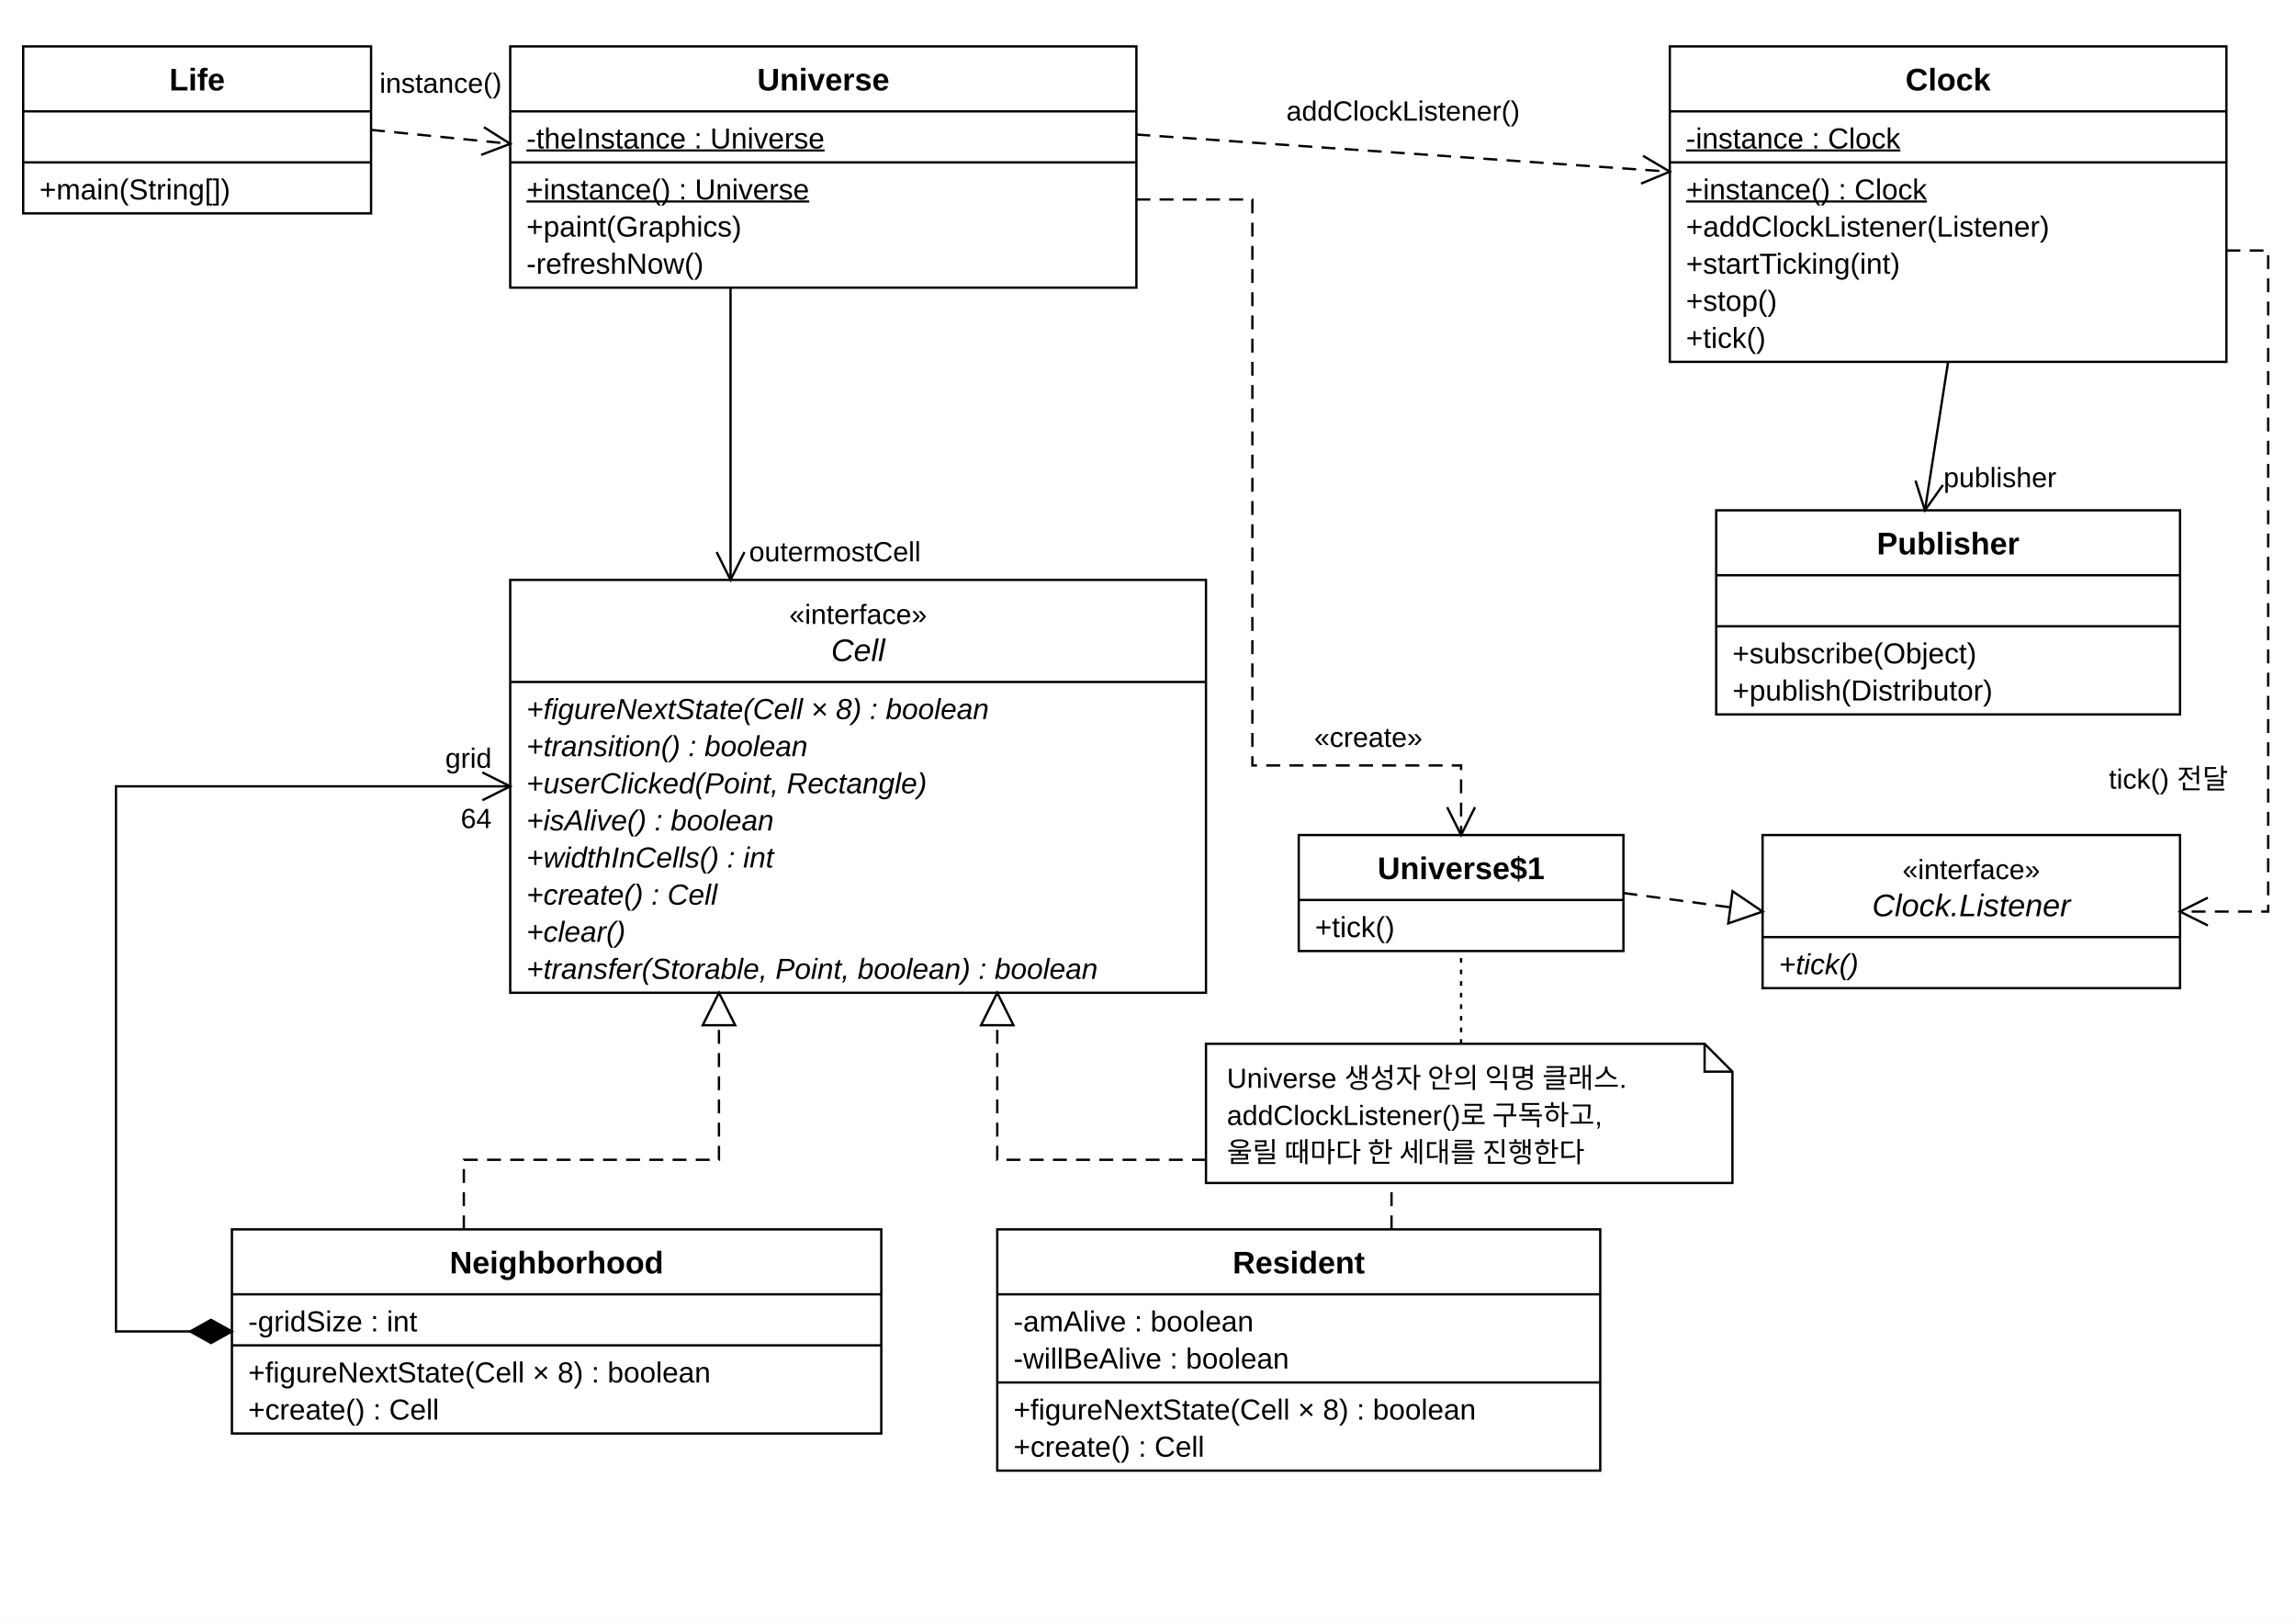
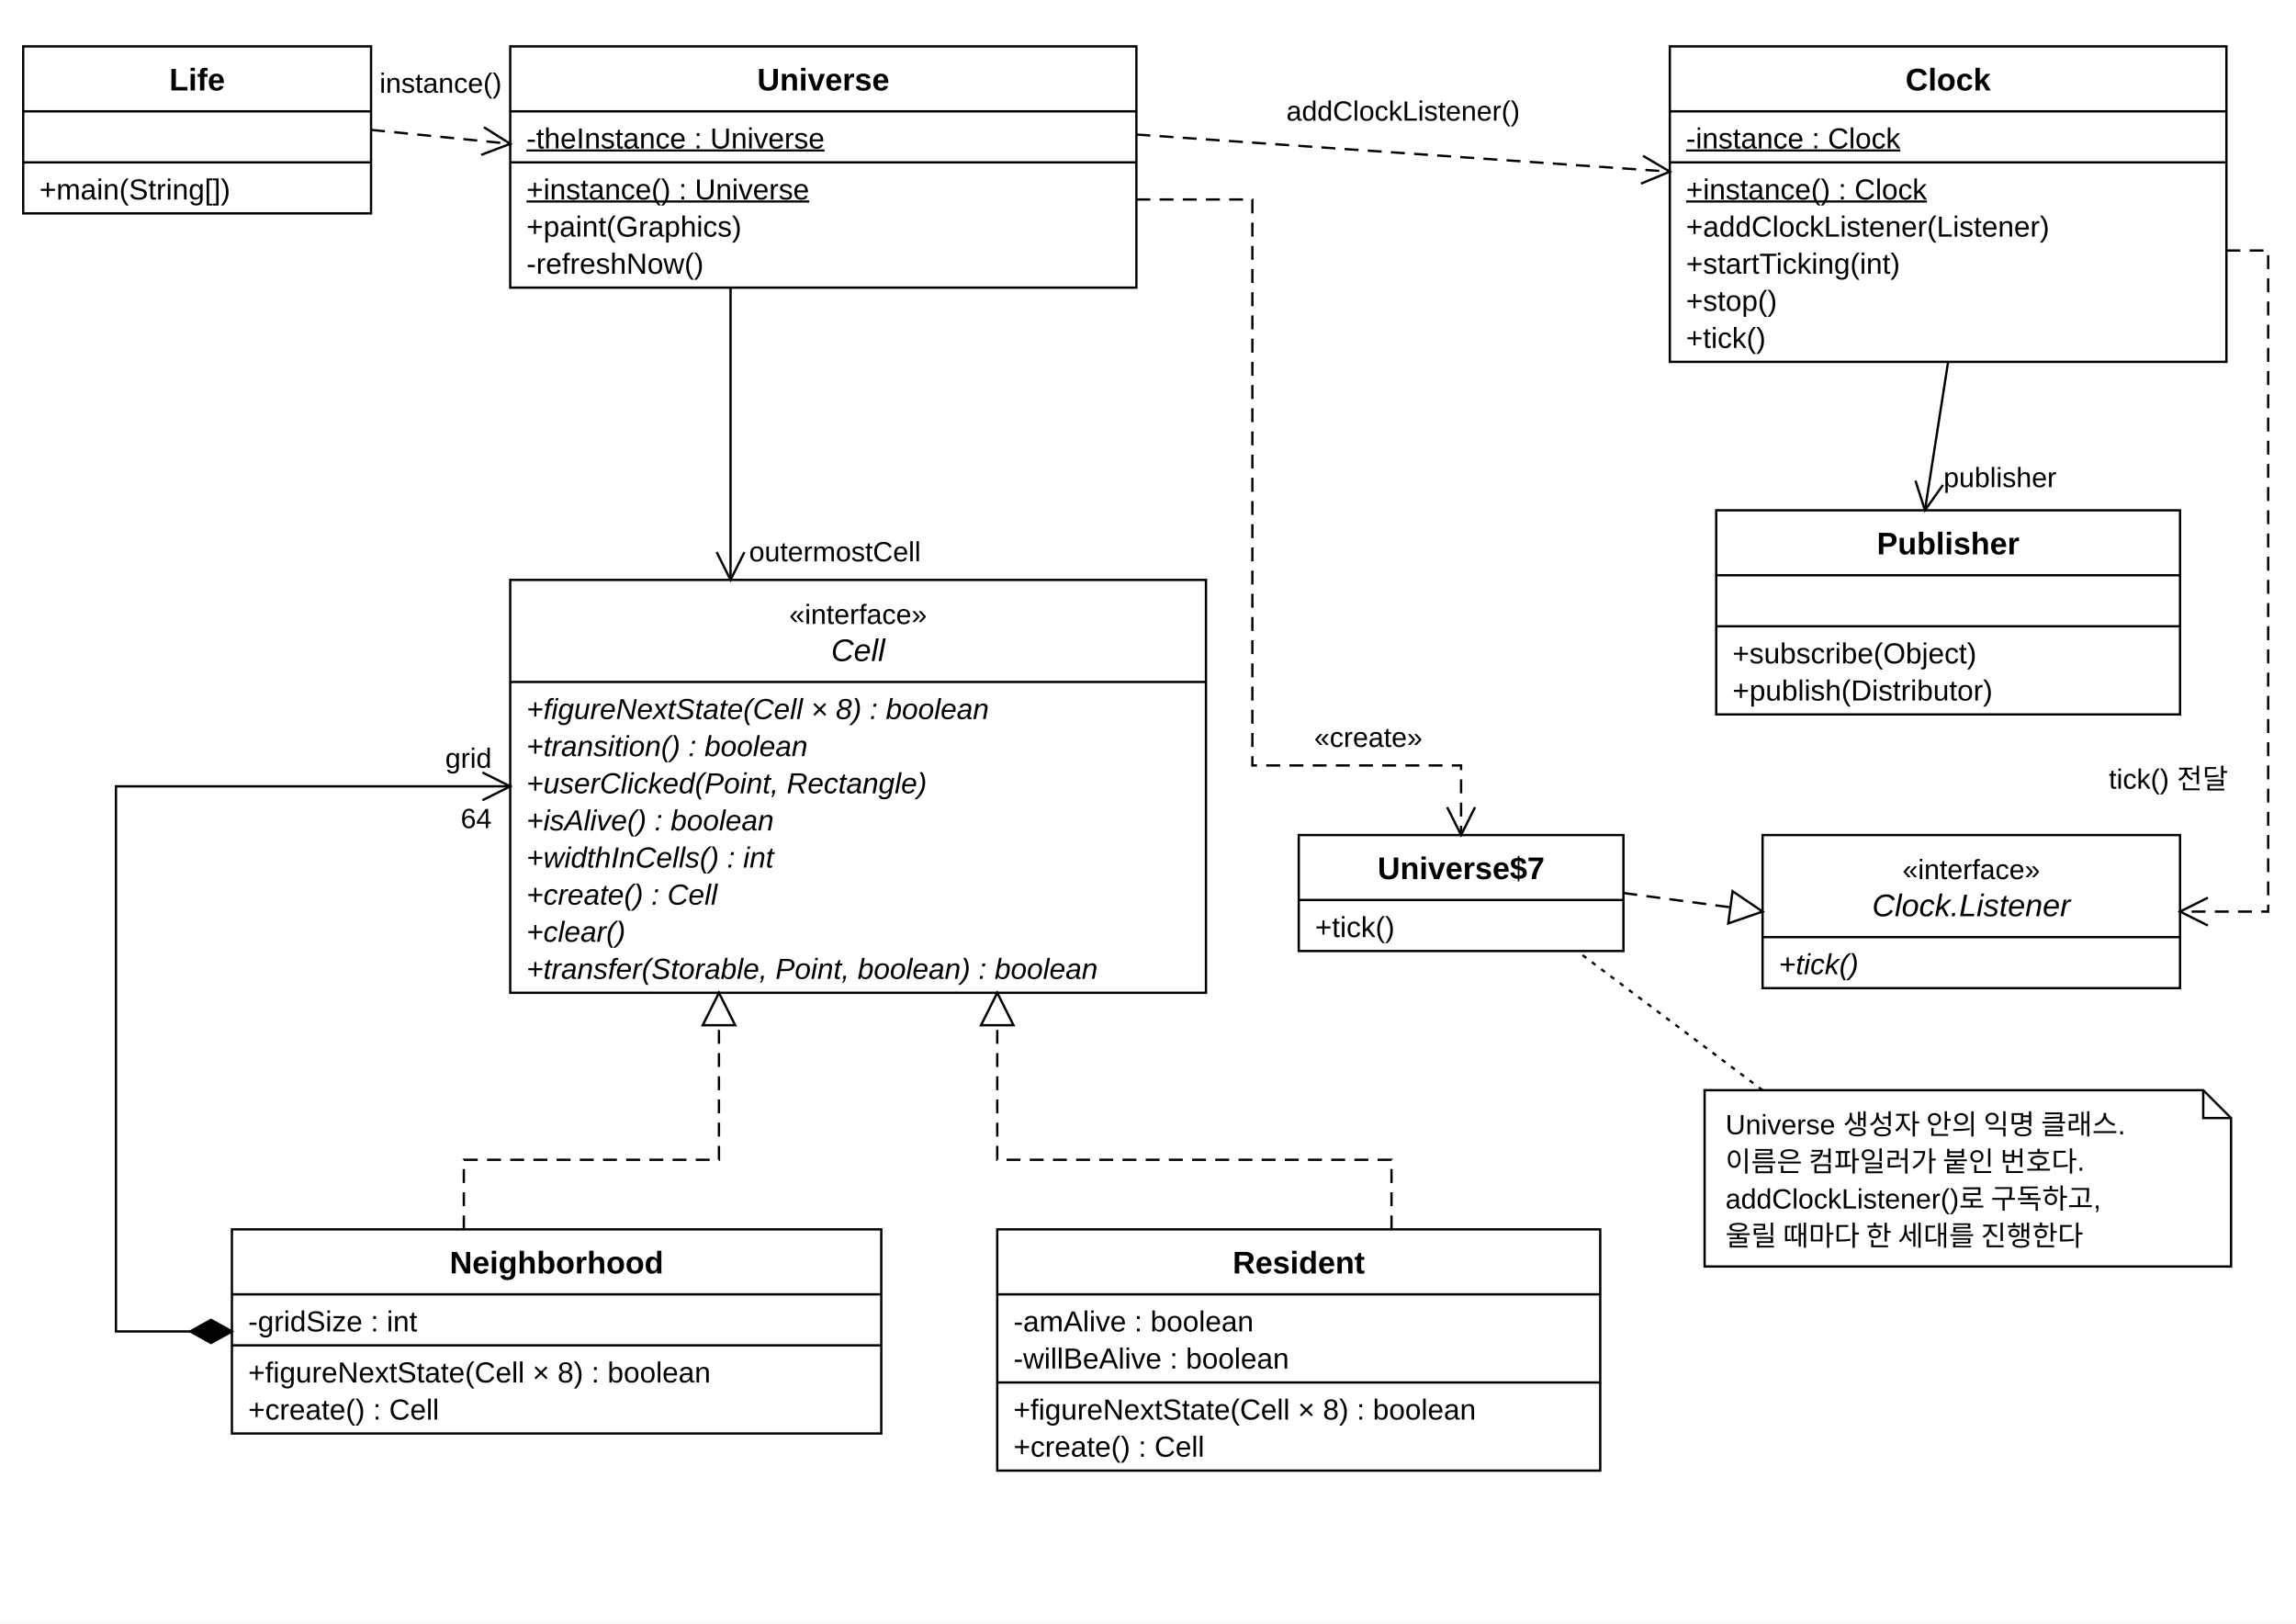
<svg xmlns="http://www.w3.org/2000/svg" width="990" height="700" viewBox="0 0 990 700" font-family="Arial, 'Apple SD Gothic Neo', sans-serif" fill="none" stroke="#000" stroke-width="1">
  <defs>
    <marker id="m-open" viewBox="0 0 14 14" refX="13" refY="7" markerWidth="14" markerHeight="14" orient="auto-start-reverse" markerUnits="userSpaceOnUse">
      <path d="M1,1 L13,7 L1,13" fill="none" stroke="#000" stroke-width="1" />
    </marker>
    <marker id="m-tri" viewBox="0 0 16 16" refX="15" refY="8" markerWidth="16" markerHeight="16" orient="auto-start-reverse" markerUnits="userSpaceOnUse">
      <path d="M1,1 L15,8 L1,15 Z" fill="#fff" stroke="#000" stroke-width="1" />
    </marker>
    <marker id="m-fill" viewBox="0 0 14 14" refX="13" refY="7" markerWidth="12" markerHeight="12" orient="auto-start-reverse" markerUnits="userSpaceOnUse">
      <path d="M1,1 L13,7 L1,13 Z" fill="#000" stroke="none" />
    </marker>
    <marker id="m-dia-fill" viewBox="0 0 20 12" refX="1" refY="6" markerWidth="20" markerHeight="12" orient="auto" markerUnits="userSpaceOnUse">
      <path d="M1,6 L10,1 L19,6 L10,11 Z" fill="#000" stroke="#000" />
    </marker>
    <marker id="m-dia" viewBox="0 0 20 12" refX="1" refY="6" markerWidth="20" markerHeight="12" orient="auto" markerUnits="userSpaceOnUse">
      <path d="M1,6 L10,1 L19,6 L10,11 Z" fill="#fff" stroke="#000" />
    </marker>
  </defs>
  <rect width="990" height="700" fill="#fff" stroke="none" />
  <rect x="10" y="20" width="150" height="72" fill="#fff" />
  <text x="85" y="39" font-size="13.5" fill="#000" text-anchor="middle" font-weight="bold" stroke="none">Life</text>
  <line x1="10" y1="48" x2="160" y2="48" />
  <line x1="10" y1="70" x2="160" y2="70" />
  <text x="17" y="86" font-size="12.5" fill="#000" stroke="none">+main(String[])</text>
  <rect x="220" y="20" width="270" height="104" fill="#fff" />
  <text x="355" y="39" font-size="13.5" fill="#000" text-anchor="middle" font-weight="bold" stroke="none">Universe</text>
  <line x1="220" y1="48" x2="490" y2="48" />
  <text x="227" y="64" font-size="12.5" fill="#000" text-decoration="underline" stroke="none">-theInstance : Universe</text>
  <line x1="220" y1="70" x2="490" y2="70" />
  <text x="227" y="86" font-size="12.5" fill="#000" text-decoration="underline" stroke="none">+instance() : Universe</text>
  <text x="227" y="102" font-size="12.5" fill="#000" stroke="none">+paint(Graphics)</text>
  <text x="227" y="118" font-size="12.5" fill="#000" stroke="none">-refreshNow()</text>
  <rect x="720" y="20" width="240" height="136" fill="#fff" />
  <text x="840" y="39" font-size="13.5" fill="#000" text-anchor="middle" font-weight="bold" stroke="none">Clock</text>
  <line x1="720" y1="48" x2="960" y2="48" />
  <text x="727" y="64" font-size="12.5" fill="#000" text-decoration="underline" stroke="none">-instance : Clock</text>
  <line x1="720" y1="70" x2="960" y2="70" />
  <text x="727" y="86" font-size="12.5" fill="#000" text-decoration="underline" stroke="none">+instance() : Clock</text>
  <text x="727" y="102" font-size="12.5" fill="#000" stroke="none">+addClockListener(Listener)</text>
  <text x="727" y="118" font-size="12.5" fill="#000" stroke="none">+startTicking(int)</text>
  <text x="727" y="134" font-size="12.5" fill="#000" stroke="none">+stop()</text>
  <text x="727" y="150" font-size="12.5" fill="#000" stroke="none">+tick()</text>
  <rect x="740" y="220" width="200" height="88" fill="#fff" />
  <text x="840" y="239" font-size="13.5" fill="#000" text-anchor="middle" font-weight="bold" stroke="none">Publisher</text>
  <line x1="740" y1="248" x2="940" y2="248" />
  <line x1="740" y1="270" x2="940" y2="270" />
  <text x="747" y="286" font-size="12.5" fill="#000" stroke="none">+subscribe(Object)</text>
  <text x="747" y="302" font-size="12.5" fill="#000" stroke="none">+publish(Distributor)</text>
  <rect x="760" y="360" width="180" height="66" fill="#fff" />
  <text x="850" y="379" font-size="12" fill="#000" text-anchor="middle" stroke="none">«interface»</text>
  <text x="850" y="395" font-size="13.5" fill="#000" text-anchor="middle" font-style="italic" stroke="none">Clock.Listener</text>
  <line x1="760" y1="404" x2="940" y2="404" />
  <text x="767" y="420" font-size="12.5" fill="#000" font-style="italic" stroke="none">+tick()</text>
  <rect x="560" y="360" width="140" height="50" fill="#fff" />
-   <text x="630" y="379" font-size="13.5" fill="#000" text-anchor="middle" font-weight="bold" stroke="none">Universe$1</text>
+   <text x="630" y="379" font-size="13.5" fill="#000" text-anchor="middle" font-weight="bold" stroke="none">Universe$7</text>
  <line x1="560" y1="388" x2="700" y2="388" />
  <text x="567" y="404" font-size="12.5" fill="#000" stroke="none">+tick()</text>
  <rect x="220" y="250" width="300" height="178" fill="#fff" />
  <text x="370" y="269" font-size="12" fill="#000" text-anchor="middle" stroke="none">«interface»</text>
  <text x="370" y="285" font-size="13.5" fill="#000" text-anchor="middle" font-style="italic" stroke="none">Cell</text>
  <line x1="220" y1="294" x2="520" y2="294" />
  <text x="227" y="310" font-size="12.5" fill="#000" font-style="italic" stroke="none">+figureNextState(Cell × 8) : boolean</text>
  <text x="227" y="326" font-size="12.5" fill="#000" font-style="italic" stroke="none">+transition() : boolean</text>
  <text x="227" y="342" font-size="12.5" fill="#000" font-style="italic" stroke="none">+userClicked(Point, Rectangle)</text>
  <text x="227" y="358" font-size="12.5" fill="#000" font-style="italic" stroke="none">+isAlive() : boolean</text>
  <text x="227" y="374" font-size="12.5" fill="#000" font-style="italic" stroke="none">+widthInCells() : int</text>
  <text x="227" y="390" font-size="12.5" fill="#000" font-style="italic" stroke="none">+create() : Cell</text>
  <text x="227" y="406" font-size="12.5" fill="#000" font-style="italic" stroke="none">+clear()</text>
  <text x="227" y="422" font-size="12.5" fill="#000" font-style="italic" stroke="none">+transfer(Storable, Point, boolean) : boolean</text>
  <rect x="100" y="530" width="280" height="88" fill="#fff" />
  <text x="240" y="549" font-size="13.5" fill="#000" text-anchor="middle" font-weight="bold" stroke="none">Neighborhood</text>
  <line x1="100" y1="558" x2="380" y2="558" />
  <text x="107" y="574" font-size="12.5" fill="#000" stroke="none">-gridSize : int</text>
  <line x1="100" y1="580" x2="380" y2="580" />
  <text x="107" y="596" font-size="12.5" fill="#000" stroke="none">+figureNextState(Cell × 8) : boolean</text>
  <text x="107" y="612" font-size="12.5" fill="#000" stroke="none">+create() : Cell</text>
  <rect x="430" y="530" width="260" height="104" fill="#fff" />
  <text x="560" y="549" font-size="13.5" fill="#000" text-anchor="middle" font-weight="bold" stroke="none">Resident</text>
  <line x1="430" y1="558" x2="690" y2="558" />
  <text x="437" y="574" font-size="12.5" fill="#000" stroke="none">-amAlive : boolean</text>
  <text x="437" y="590" font-size="12.5" fill="#000" stroke="none">-willBeAlive : boolean</text>
  <line x1="430" y1="596" x2="690" y2="596" />
  <text x="437" y="612" font-size="12.5" fill="#000" stroke="none">+figureNextState(Cell × 8) : boolean</text>
  <text x="437" y="628" font-size="12.5" fill="#000" stroke="none">+create() : Cell</text>
  <polyline points="160,56 220,62" stroke-dasharray="6 4" marker-end="url(#m-open)" />
  <text x="190" y="40" font-size="12" fill="#000" text-anchor="middle" stroke="none">instance()</text>
  <polyline points="315,124 315,250" marker-end="url(#m-open)" />
  <text x="323" y="242" font-size="12" fill="#000" text-anchor="start" stroke="none">outermostCell</text>
  <polyline points="200,530 200,500 310,500 310,428" stroke-dasharray="6 4" marker-end="url(#m-tri)" />
  <polyline points="600,530 600,500 430,500 430,428" stroke-dasharray="6 4" marker-end="url(#m-tri)" />
  <polyline points="100,574 50,574 50,339 220,339" marker-end="url(#m-open)" marker-start="url(#m-dia-fill)" />
  <text x="212" y="331" font-size="12" fill="#000" text-anchor="end" stroke="none">grid</text>
  <text x="212" y="357" font-size="12" fill="#000" text-anchor="end" stroke="none">64</text>
  <polyline points="490,58 720,74" stroke-dasharray="6 4" marker-end="url(#m-open)" />
  <text x="605" y="52" font-size="12" fill="#000" text-anchor="middle" stroke="none">addClockListener()</text>
  <polyline points="840,156 830,220" marker-end="url(#m-open)" />
  <text x="838" y="210" font-size="12" fill="#000" text-anchor="start" stroke="none">publisher</text>
  <polyline points="960,108 978,108 978,393 940,393" stroke-dasharray="6 4" marker-end="url(#m-open)" />
  <text x="935" y="340" font-size="12" fill="#000" text-anchor="middle" stroke="none">tick() 전달</text>
  <polyline points="490,86 540,86 540,330 630,330 630,360" stroke-dasharray="6 4" marker-end="url(#m-open)" />
  <text x="590" y="322" font-size="12" fill="#000" text-anchor="middle" stroke="none">«create»</text>
  <polyline points="700,385 760,393" stroke-dasharray="6 4" marker-end="url(#m-tri)" />
-   <path d="M520,450 h215 l12,12 v48 h-227 z" fill="#fff" />
-   <path d="M735,450 v12 h12" />
-   <text x="529" y="469" font-size="12" fill="#000" stroke="none">Universe 생성자 안의 익명 클래스.</text>
-   <text x="529" y="485" font-size="12" fill="#000" stroke="none">addClockListener()로 구독하고,</text>
-   <text x="529" y="501" font-size="12" fill="#000" stroke="none">울릴 때마다 한 세대를 진행한다</text>
-   <line x1="630" y1="450" x2="630" y2="410" stroke-dasharray="2 3" />
+   <path d="M735,470 h215 l12,12 v64 h-227 z" fill="#fff" />
+   <path d="M950,470 v12 h12" />
+   <text x="744" y="489" font-size="12" fill="#000" stroke="none">Universe 생성자 안의 익명 클래스.</text>
+   <text x="744" y="505" font-size="12" fill="#000" stroke="none">이름은 컴파일러가 붙인 번호다.</text>
+   <text x="744" y="521" font-size="12" fill="#000" stroke="none">addClockListener()로 구독하고,</text>
+   <text x="744" y="537" font-size="12" fill="#000" stroke="none">울릴 때마다 한 세대를 진행한다</text>
+   <line x1="760" y1="470" x2="680" y2="410" stroke-dasharray="2 3" />
</svg>
